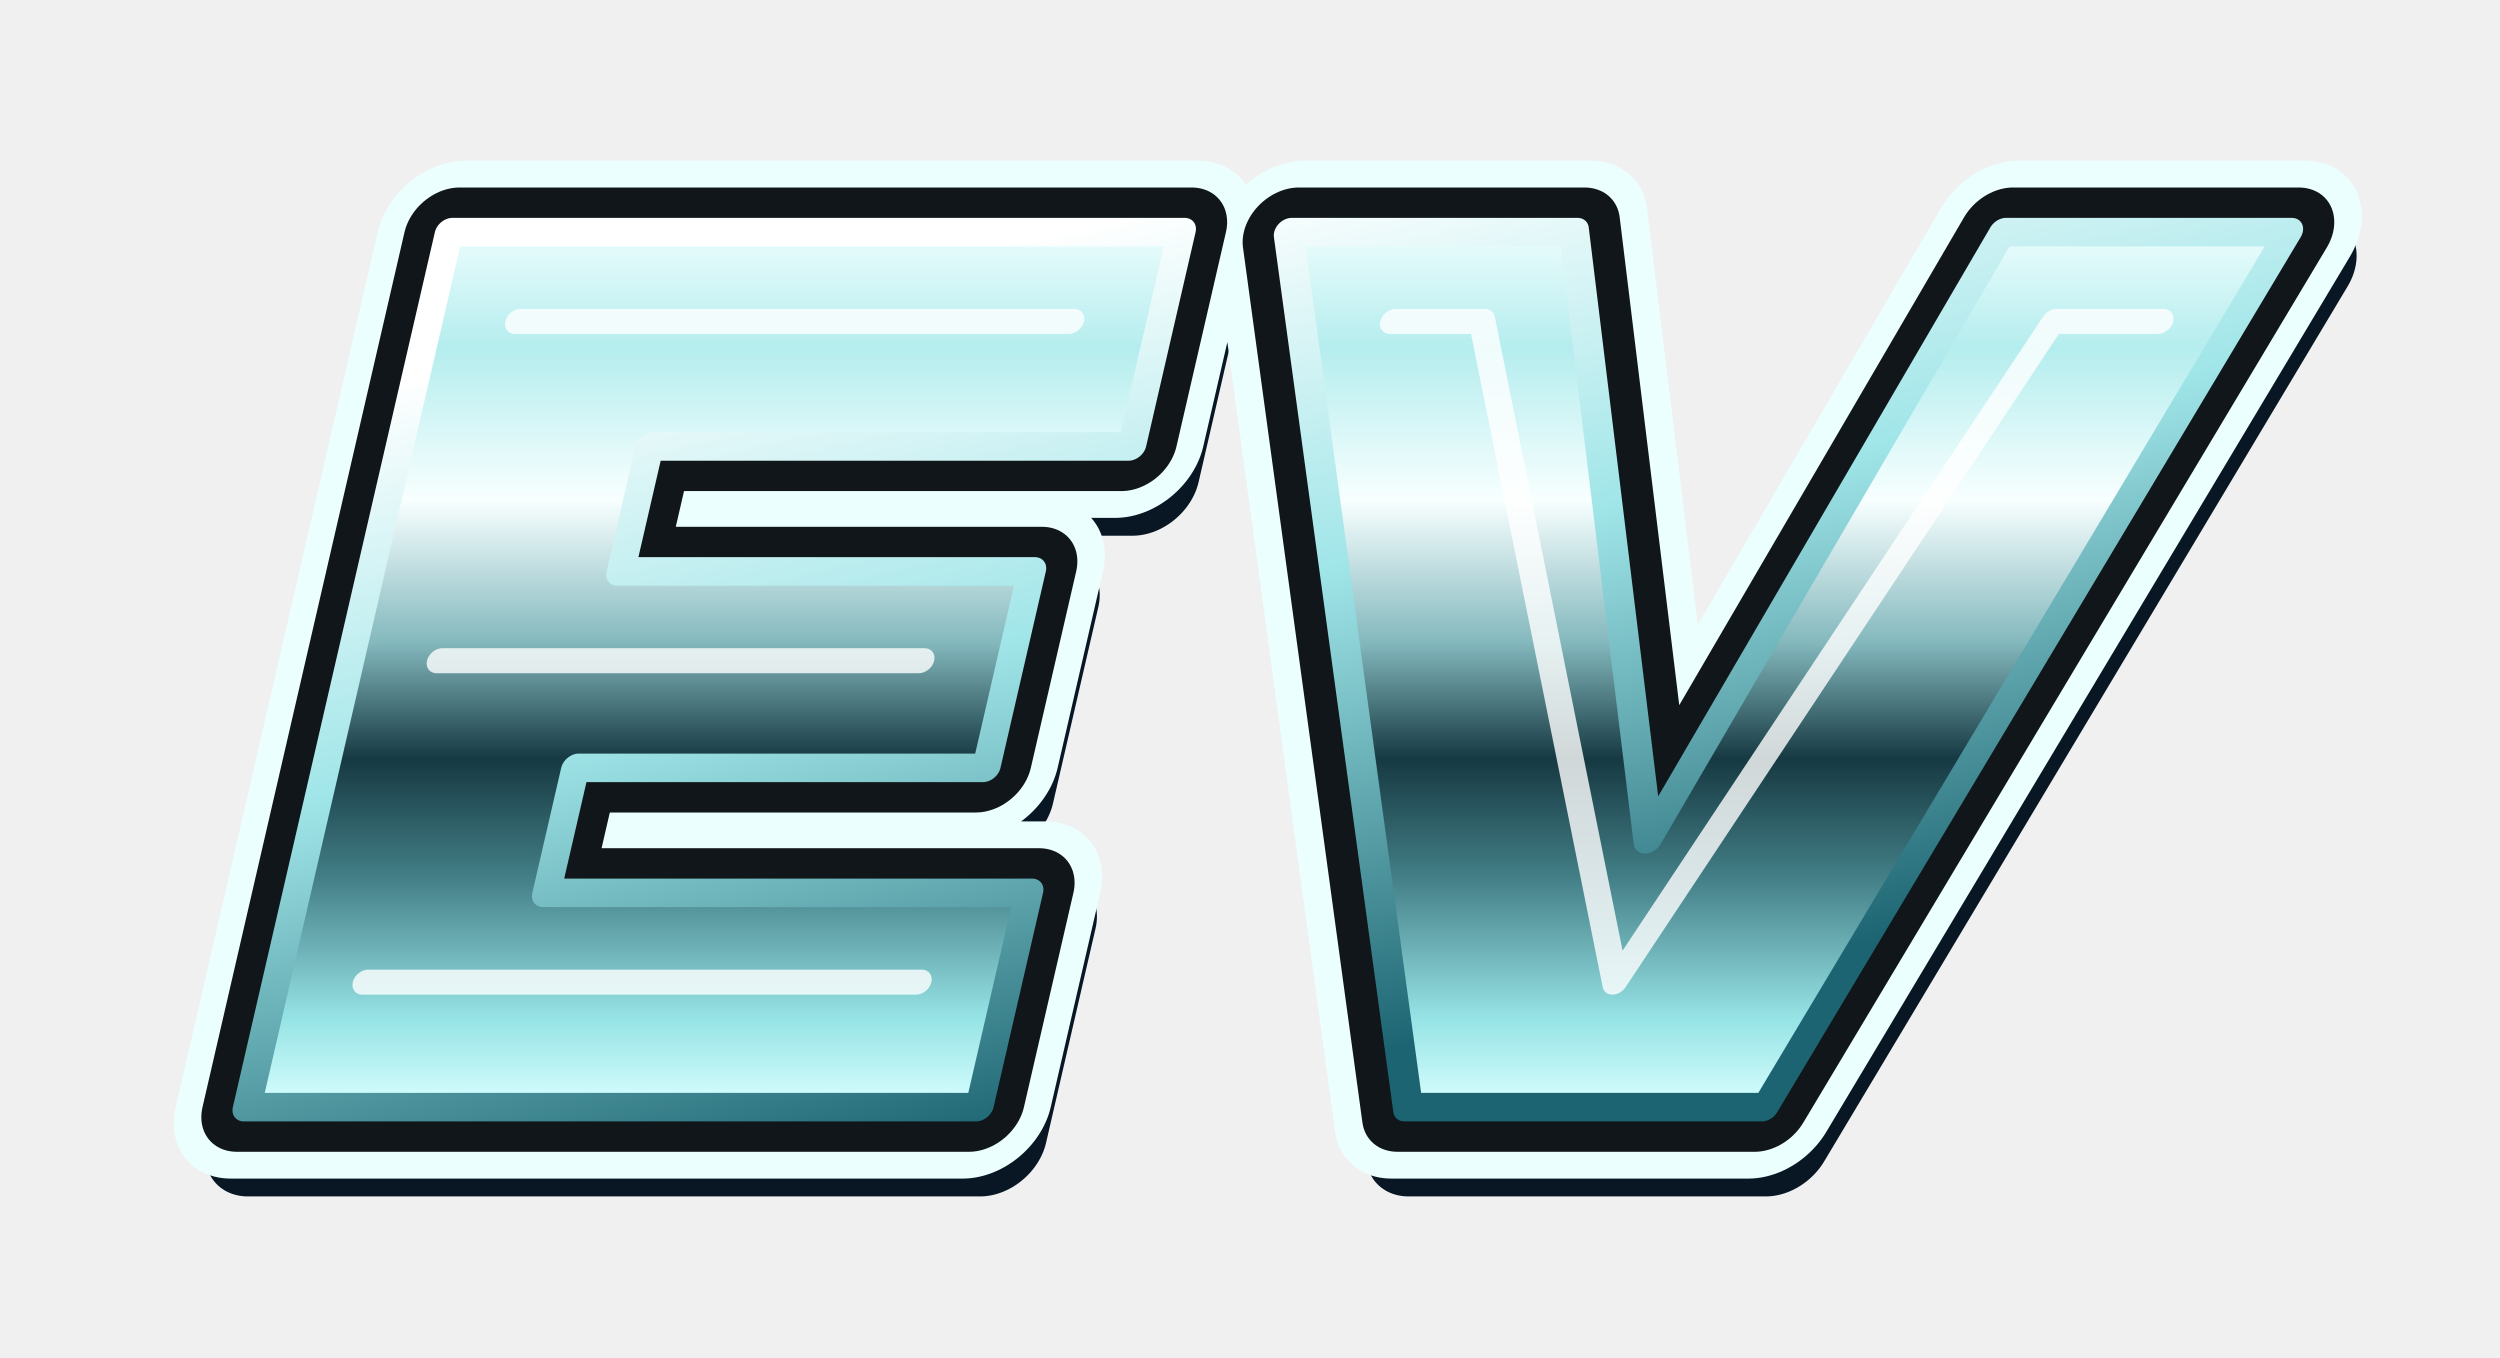
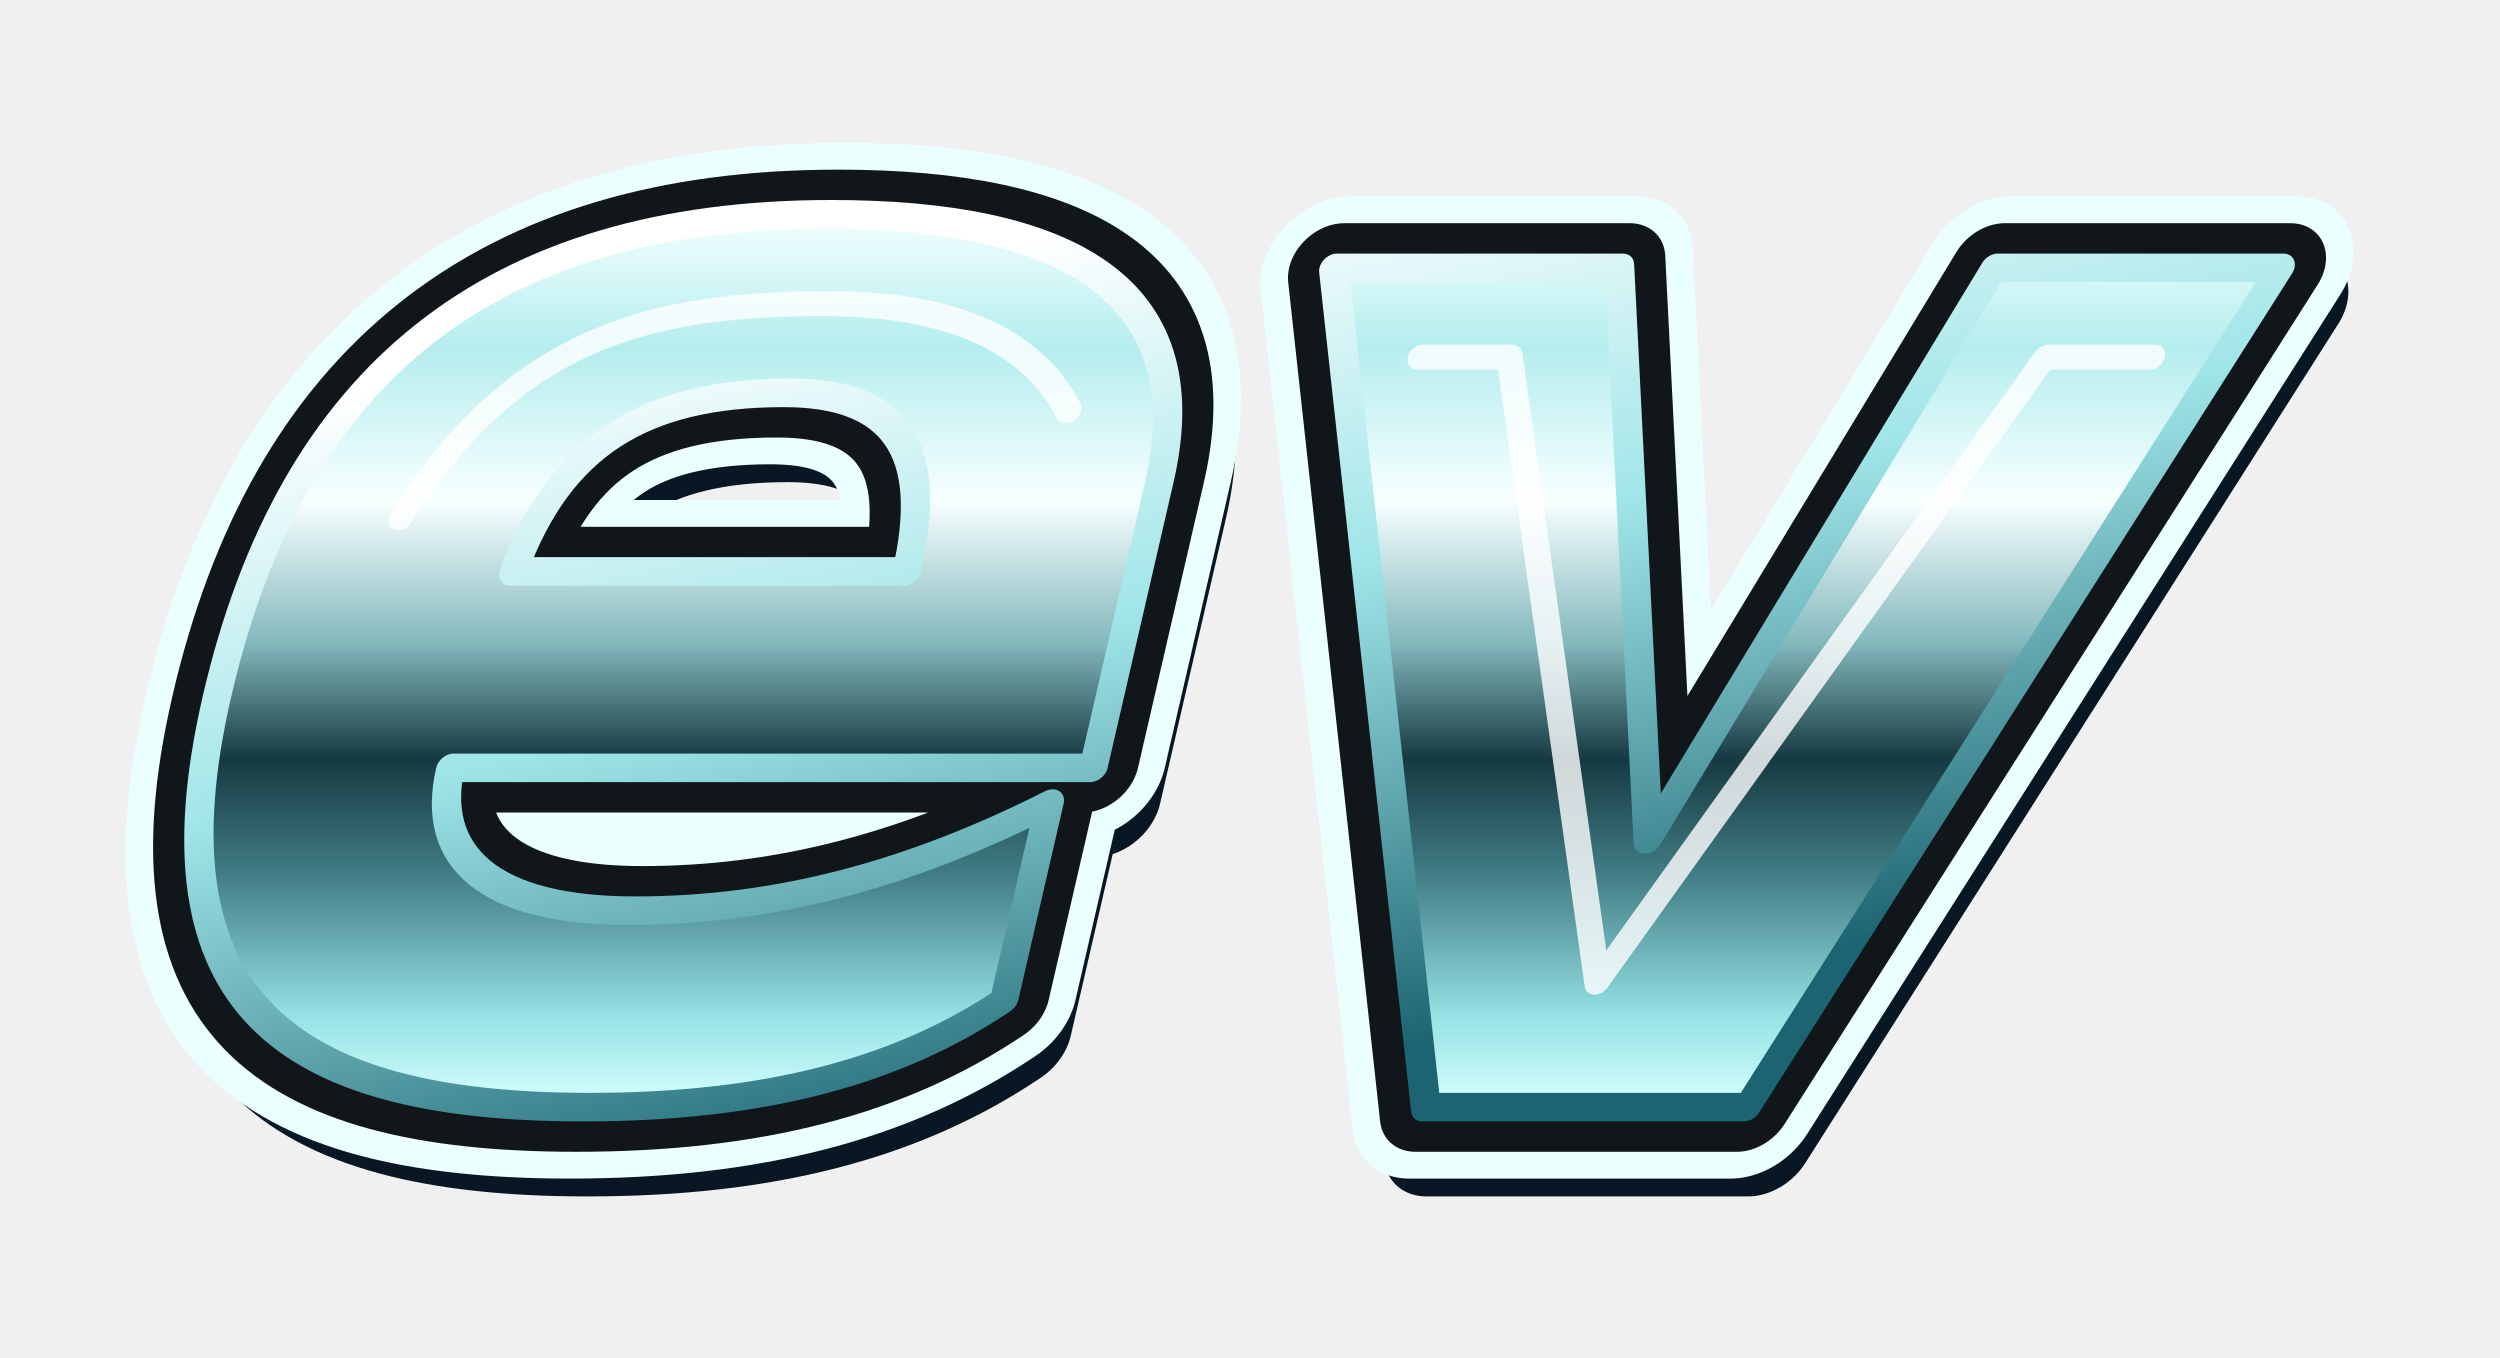
<svg xmlns="http://www.w3.org/2000/svg" viewBox="0 0 140 76" fill="none">
  <defs>
    <linearGradient id="chrome" x1="0" y1="7" x2="0" y2="57" gradientUnits="userSpaceOnUse">
      <stop stop-color="#f4ffff" />
      <stop offset=".15" stop-color="#b5edee" />
      <stop offset=".32" stop-color="#f8ffff" />
      <stop offset=".48" stop-color="#83b8bd" />
      <stop offset=".61" stop-color="#163942" />
      <stop offset=".74" stop-color="#427d85" />
      <stop offset=".9" stop-color="#96e3e5" />
      <stop offset="1" stop-color="#d9ffff" />
    </linearGradient>
    <linearGradient id="bevel" x1="45" y1="8" x2="57" y2="58" gradientUnits="userSpaceOnUse">
      <stop stop-color="#fff" />
      <stop offset=".45" stop-color="#9fe5e8" />
      <stop offset="1" stop-color="#1c6471" />
    </linearGradient>
-     <path id="letters" d="M11 8H52V20H25V27H48V38H25V45H52V57H11V8ZM58 8H74L86 42L98 8H114L96 57H76L58 8Z" />
+     <path id="letters" fill-rule="evenodd" d="M54 22C54 11 45 7 32 7C13 7 4 16 4 34C4 51 13 57 30 57C40 57 47 55 52 51V40C45 44 38 46 30 46C22 46 18 43 18 38H54V22ZM19 27C20 20 24 17 32 17C38 17 41 20 41 27H19ZM61 10H77L86 42L98 10H114L95 57H77L61 10Z" />
  </defs>
  <g transform="translate(16 5) skewX(-13)" stroke-linejoin="round">
    <use href="#letters" transform="translate(1.2 2)" fill="#081723" stroke="#081723" stroke-width="6" />
    <use href="#letters" fill="#fff" stroke="#ecffff" stroke-width="8" />
    <use href="#letters" fill="url(#chrome)" stroke="#101619" stroke-width="5" />
    <use href="#letters" fill="url(#chrome)" stroke="url(#bevel)" stroke-width="1.6" />
-     <path d="M16 13H47M16 32H43M16 50H47M65 13H70L86 50L102 13H108" stroke="#fff" stroke-opacity=".8" stroke-width="1.4" stroke-linecap="round" />
+     <path d="M12 24C16 14 23 12 33 12C40 12 45 14 48 18M67 15H72L85 50L102 15H108" stroke="#fff" stroke-opacity=".8" stroke-width="1.4" stroke-linecap="round" />
  </g>
</svg>
